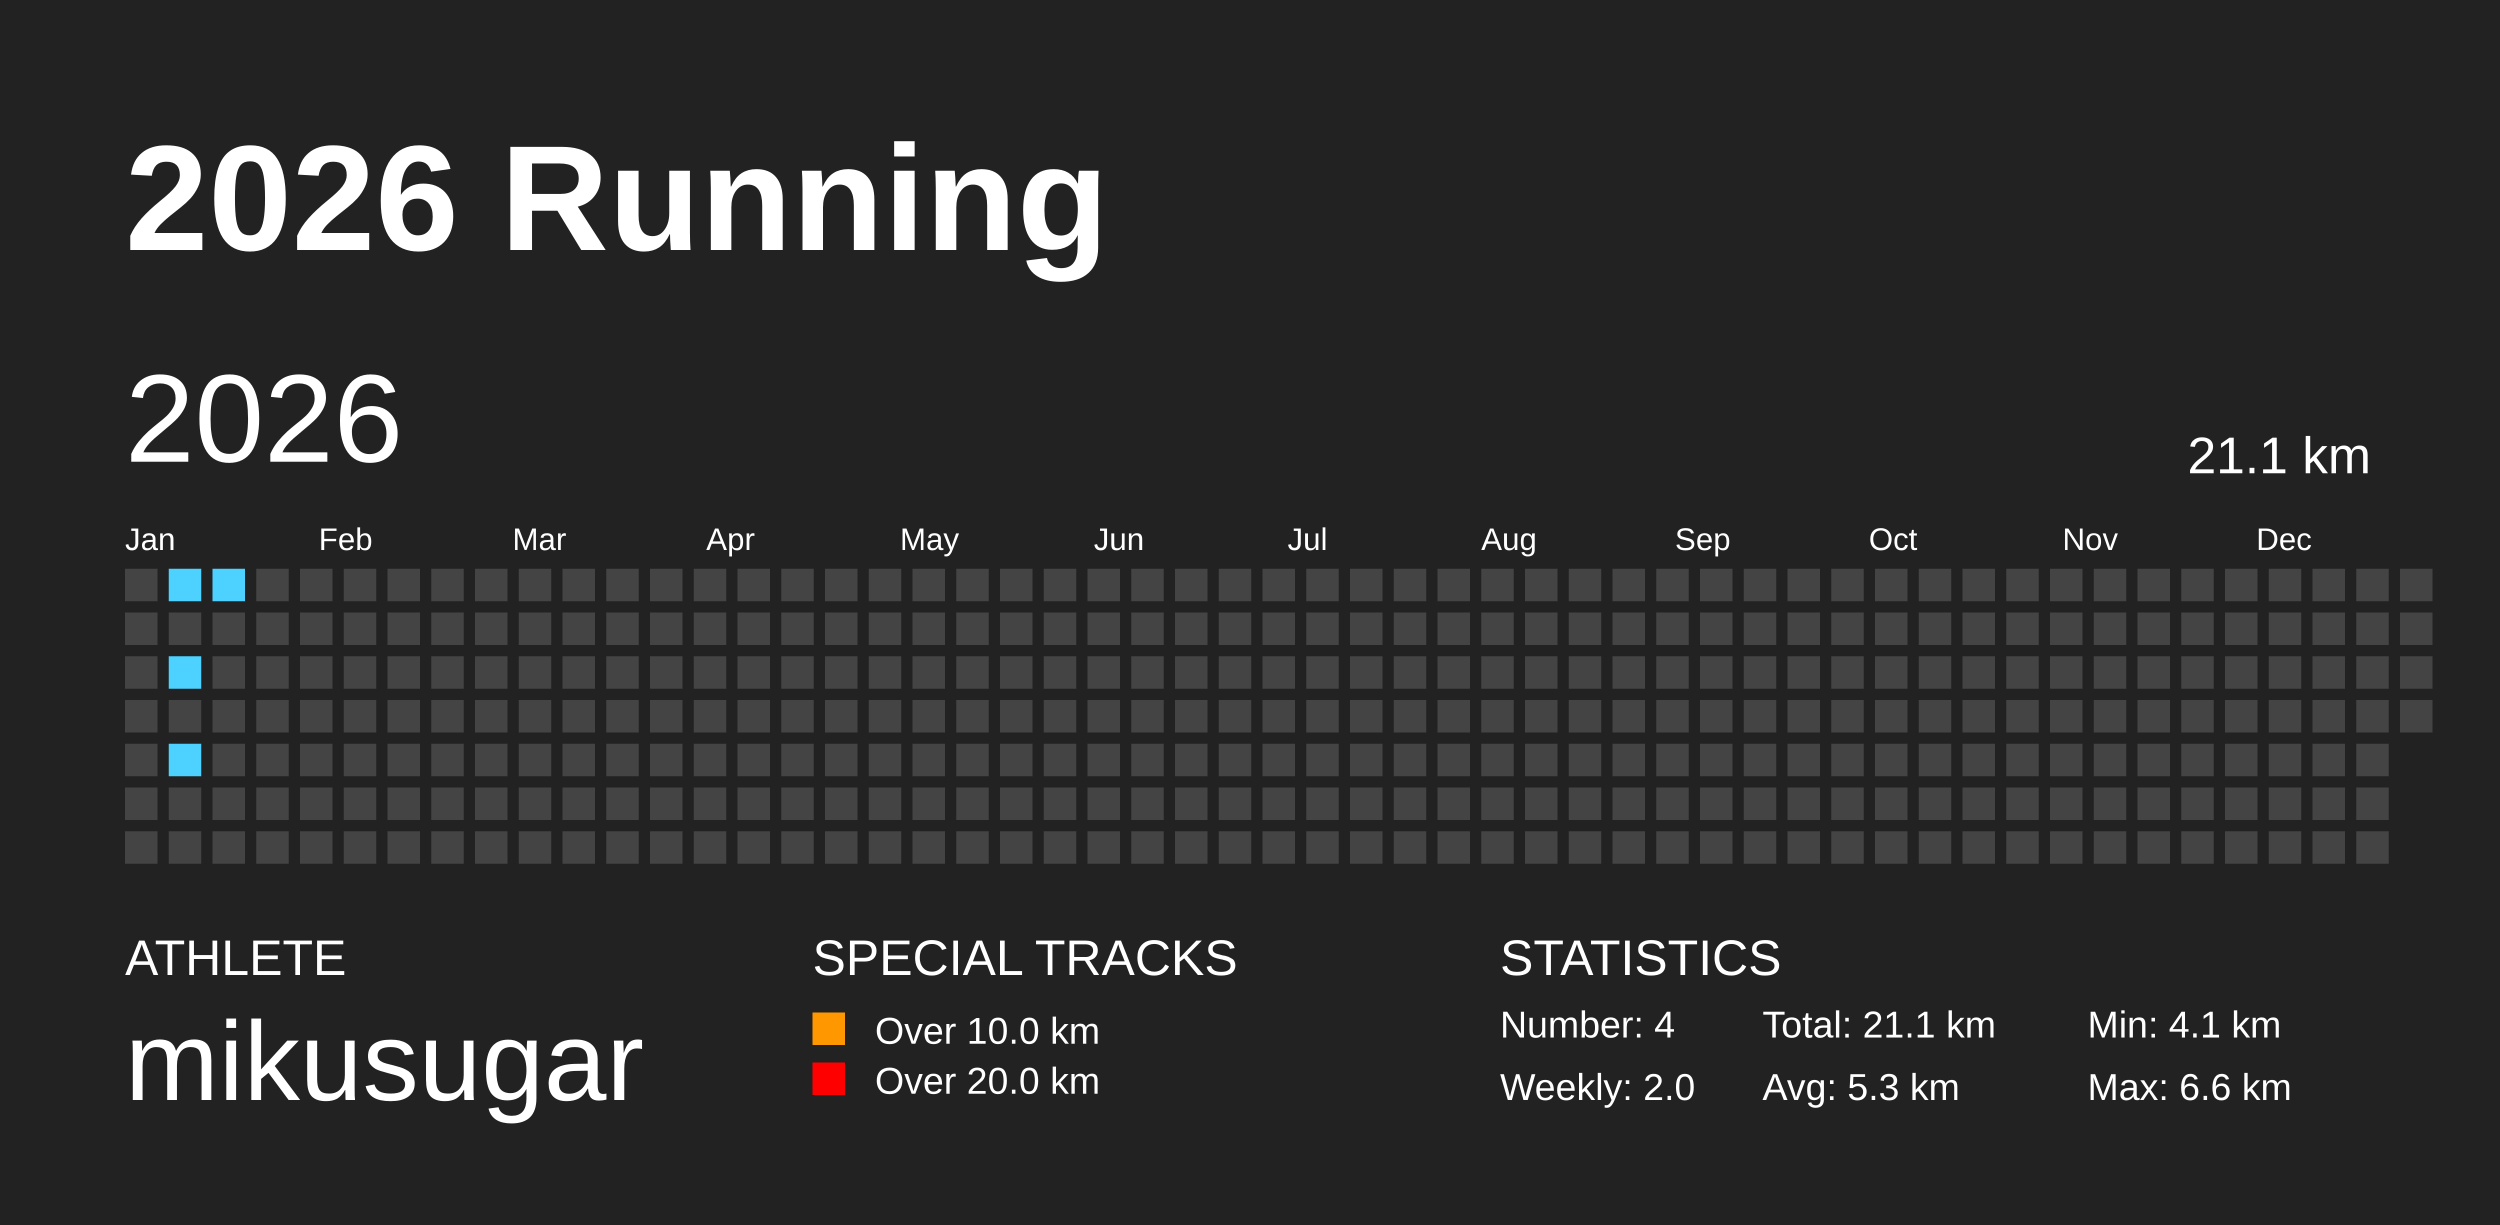
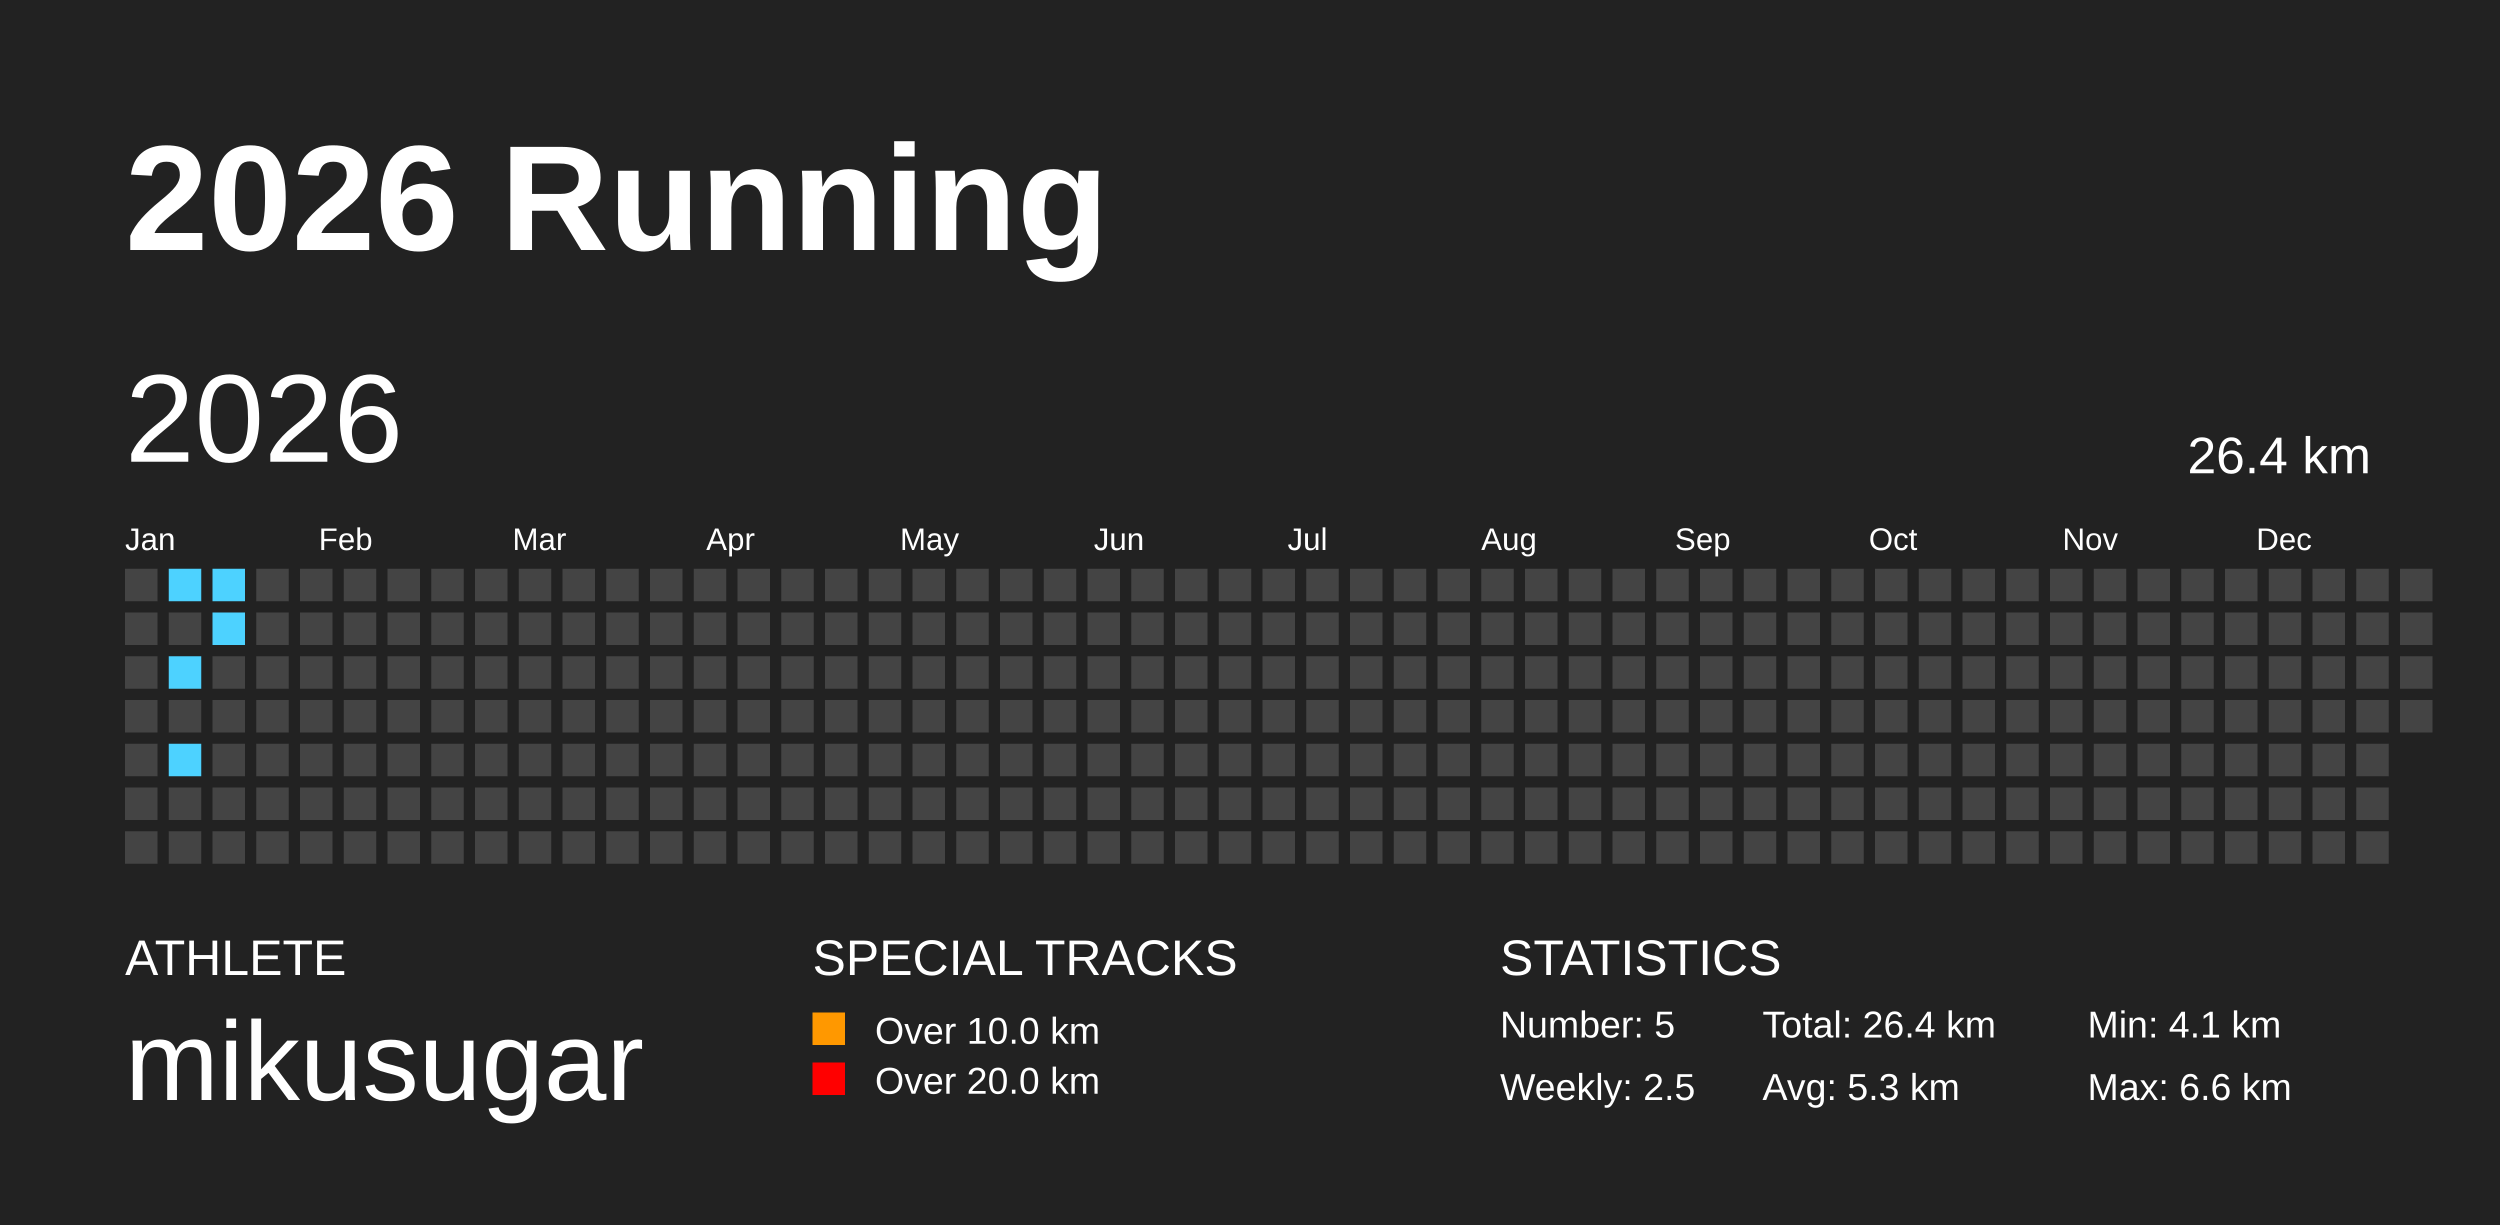
<svg xmlns="http://www.w3.org/2000/svg" baseProfile="full" height="98mm" version="1.1" viewBox="0,0,200,98" width="200mm">
  <defs />
  <rect fill="#222222" height="98" width="200" x="0" y="0" />
  <text fill="#FFFFFF" style="font-size:12px; font-family:Arial; font-weight:bold;" x="10" y="20">2026 Running</text>
  <text fill="#FFFFFF" style="font-size:4px; font-family:Arial" x="10" y="78">ATHLETE</text>
  <text fill="#FFFFFF" style="font-size:9px; font-family:Arial" x="10" y="88">mikusugar</text>
  <text fill="#FFFFFF" style="font-size:4px; font-family:Arial" x="65" y="78">SPECIAL TRACKS</text>
  <rect fill="#ff9800" height="2.6" width="2.6" x="65" y="81" />
  <text fill="#FFFFFF" style="font-size:3px; font-family:Arial" x="70" y="83.5">Over 10.0 km</text>
  <rect fill="red" height="2.6" width="2.6" x="65" y="85" />
  <text fill="#FFFFFF" style="font-size:3px; font-family:Arial" x="70" y="87.5">Over 20.0 km</text>
  <text fill="#FFFFFF" style="font-size:4px; font-family:Arial" x="120" y="78">STATISTICS</text>
-   <text fill="#FFFFFF" style="font-size:3px; font-family:Arial" x="120" y="83">Number: 4</text>
-   <text fill="#FFFFFF" style="font-size:3px; font-family:Arial" x="120" y="88">Weekly: 2.0</text>
-   <text fill="#FFFFFF" style="font-size:3px; font-family:Arial" x="141" y="83">Total: 21.1 km</text>
+   <text fill="#FFFFFF" style="font-size:3px; font-family:Arial" x="120" y="83">Number: 5</text>
+   <text fill="#FFFFFF" style="font-size:3px; font-family:Arial" x="120" y="88">Weekly: 2.5</text>
+   <text fill="#FFFFFF" style="font-size:3px; font-family:Arial" x="141" y="83">Total: 26.4 km</text>
  <text fill="#FFFFFF" style="font-size:3px; font-family:Arial" x="141" y="88">Avg: 5.3 km</text>
  <text fill="#FFFFFF" style="font-size:3px; font-family:Arial" x="167" y="83">Min: 4.1 km</text>
  <text fill="#FFFFFF" style="font-size:3px; font-family:Arial" x="167" y="88">Max: 6.6 km</text>
  <text dominant-baseline="hanging" fill="#FFFFFF" style="font-size:10.0px; font-family:Arial;" x="10" y="30">2026</text>
-   <text dominant-baseline="hanging" fill="#FFFFFF" style="font-size:4.125px; font-family:Arial;" x="175" y="35">21.1 km</text>
+   <text dominant-baseline="hanging" fill="#FFFFFF" style="font-size:4.125px; font-family:Arial;" x="175" y="35">26.4 km</text>
  <text fill="#FFFFFF" style="font-size:2.5px; font-family:Arial" x="10.0" y="44">Jan</text>
  <text fill="#FFFFFF" style="font-size:2.5px; font-family:Arial" x="25.5" y="44">Feb</text>
  <text fill="#FFFFFF" style="font-size:2.5px; font-family:Arial" x="41.0" y="44">Mar</text>
  <text fill="#FFFFFF" style="font-size:2.5px; font-family:Arial" x="56.5" y="44">Apr</text>
  <text fill="#FFFFFF" style="font-size:2.5px; font-family:Arial" x="72.0" y="44">May</text>
  <text fill="#FFFFFF" style="font-size:2.5px; font-family:Arial" x="87.5" y="44">Jun</text>
  <text fill="#FFFFFF" style="font-size:2.5px; font-family:Arial" x="103.0" y="44">Jul</text>
  <text fill="#FFFFFF" style="font-size:2.5px; font-family:Arial" x="118.5" y="44">Aug</text>
  <text fill="#FFFFFF" style="font-size:2.5px; font-family:Arial" x="134.0" y="44">Sep</text>
  <text fill="#FFFFFF" style="font-size:2.5px; font-family:Arial" x="149.5" y="44">Oct</text>
  <text fill="#FFFFFF" style="font-size:2.5px; font-family:Arial" x="165.0" y="44">Nov</text>
  <text fill="#FFFFFF" style="font-size:2.5px; font-family:Arial" x="180.5" y="44">Dec</text>
  <rect fill="#444444" height="2.6" width="2.6" x="10.0" y="45.5" />
  <rect fill="#444444" height="2.6" width="2.6" x="10.0" y="49.0" />
  <rect fill="#444444" height="2.6" width="2.6" x="10.0" y="52.5" />
  <rect fill="#444444" height="2.6" width="2.6" x="10.0" y="56.0" />
  <rect fill="#444444" height="2.6" width="2.6" x="10.0" y="59.5" />
  <rect fill="#444444" height="2.6" width="2.6" x="10.0" y="63.0" />
  <rect fill="#444444" height="2.6" width="2.6" x="10.0" y="66.5" />
  <rect fill="#4DD2FF" height="2.6" width="2.6" x="13.5" y="45.5" />
  <rect fill="#444444" height="2.6" width="2.6" x="13.5" y="49.0" />
  <rect fill="#4DD2FF" height="2.6" width="2.6" x="13.5" y="52.5" />
  <rect fill="#444444" height="2.6" width="2.6" x="13.5" y="56.0" />
  <rect fill="#4DD2FF" height="2.6" width="2.6" x="13.5" y="59.5" />
  <rect fill="#444444" height="2.6" width="2.6" x="13.5" y="63.0" />
  <rect fill="#444444" height="2.6" width="2.6" x="13.5" y="66.5" />
  <rect fill="#4DD2FF" height="2.6" width="2.6" x="17.0" y="45.5" />
-   <rect fill="#444444" height="2.6" width="2.6" x="17.0" y="49.0" />
+   <rect fill="#4DD2FF" height="2.6" width="2.6" x="17.0" y="49.0" />
  <rect fill="#444444" height="2.6" width="2.6" x="17.0" y="52.5" />
  <rect fill="#444444" height="2.6" width="2.6" x="17.0" y="56.0" />
  <rect fill="#444444" height="2.6" width="2.6" x="17.0" y="59.5" />
  <rect fill="#444444" height="2.6" width="2.6" x="17.0" y="63.0" />
  <rect fill="#444444" height="2.6" width="2.6" x="17.0" y="66.5" />
  <rect fill="#444444" height="2.6" width="2.6" x="20.5" y="45.5" />
  <rect fill="#444444" height="2.6" width="2.6" x="20.5" y="49.0" />
  <rect fill="#444444" height="2.6" width="2.6" x="20.5" y="52.5" />
  <rect fill="#444444" height="2.6" width="2.6" x="20.5" y="56.0" />
  <rect fill="#444444" height="2.6" width="2.6" x="20.5" y="59.5" />
  <rect fill="#444444" height="2.6" width="2.6" x="20.5" y="63.0" />
  <rect fill="#444444" height="2.6" width="2.6" x="20.5" y="66.5" />
  <rect fill="#444444" height="2.6" width="2.6" x="24.0" y="45.5" />
  <rect fill="#444444" height="2.6" width="2.6" x="24.0" y="49.0" />
  <rect fill="#444444" height="2.6" width="2.6" x="24.0" y="52.5" />
  <rect fill="#444444" height="2.6" width="2.6" x="24.0" y="56.0" />
  <rect fill="#444444" height="2.6" width="2.6" x="24.0" y="59.5" />
  <rect fill="#444444" height="2.6" width="2.6" x="24.0" y="63.0" />
  <rect fill="#444444" height="2.6" width="2.6" x="24.0" y="66.5" />
  <rect fill="#444444" height="2.6" width="2.6" x="27.5" y="45.5" />
  <rect fill="#444444" height="2.6" width="2.6" x="27.5" y="49.0" />
  <rect fill="#444444" height="2.6" width="2.6" x="27.5" y="52.5" />
  <rect fill="#444444" height="2.6" width="2.6" x="27.5" y="56.0" />
  <rect fill="#444444" height="2.6" width="2.6" x="27.5" y="59.5" />
  <rect fill="#444444" height="2.6" width="2.6" x="27.5" y="63.0" />
  <rect fill="#444444" height="2.6" width="2.6" x="27.5" y="66.5" />
  <rect fill="#444444" height="2.6" width="2.6" x="31.0" y="45.5" />
  <rect fill="#444444" height="2.6" width="2.6" x="31.0" y="49.0" />
  <rect fill="#444444" height="2.6" width="2.6" x="31.0" y="52.5" />
  <rect fill="#444444" height="2.6" width="2.6" x="31.0" y="56.0" />
  <rect fill="#444444" height="2.6" width="2.6" x="31.0" y="59.5" />
  <rect fill="#444444" height="2.6" width="2.6" x="31.0" y="63.0" />
  <rect fill="#444444" height="2.6" width="2.6" x="31.0" y="66.5" />
  <rect fill="#444444" height="2.6" width="2.6" x="34.5" y="45.5" />
  <rect fill="#444444" height="2.6" width="2.6" x="34.5" y="49.0" />
  <rect fill="#444444" height="2.6" width="2.6" x="34.5" y="52.5" />
  <rect fill="#444444" height="2.6" width="2.6" x="34.5" y="56.0" />
  <rect fill="#444444" height="2.6" width="2.6" x="34.5" y="59.5" />
  <rect fill="#444444" height="2.6" width="2.6" x="34.5" y="63.0" />
  <rect fill="#444444" height="2.6" width="2.6" x="34.5" y="66.5" />
  <rect fill="#444444" height="2.6" width="2.6" x="38.0" y="45.5" />
  <rect fill="#444444" height="2.6" width="2.6" x="38.0" y="49.0" />
  <rect fill="#444444" height="2.6" width="2.6" x="38.0" y="52.5" />
  <rect fill="#444444" height="2.6" width="2.6" x="38.0" y="56.0" />
  <rect fill="#444444" height="2.6" width="2.6" x="38.0" y="59.5" />
  <rect fill="#444444" height="2.6" width="2.6" x="38.0" y="63.0" />
  <rect fill="#444444" height="2.6" width="2.6" x="38.0" y="66.5" />
  <rect fill="#444444" height="2.6" width="2.6" x="41.5" y="45.5" />
  <rect fill="#444444" height="2.6" width="2.6" x="41.5" y="49.0" />
  <rect fill="#444444" height="2.6" width="2.6" x="41.5" y="52.5" />
  <rect fill="#444444" height="2.6" width="2.6" x="41.5" y="56.0" />
  <rect fill="#444444" height="2.6" width="2.6" x="41.5" y="59.5" />
  <rect fill="#444444" height="2.6" width="2.6" x="41.5" y="63.0" />
  <rect fill="#444444" height="2.6" width="2.6" x="41.5" y="66.5" />
  <rect fill="#444444" height="2.6" width="2.6" x="45.0" y="45.5" />
  <rect fill="#444444" height="2.6" width="2.6" x="45.0" y="49.0" />
  <rect fill="#444444" height="2.6" width="2.6" x="45.0" y="52.5" />
  <rect fill="#444444" height="2.6" width="2.6" x="45.0" y="56.0" />
  <rect fill="#444444" height="2.6" width="2.6" x="45.0" y="59.5" />
  <rect fill="#444444" height="2.6" width="2.6" x="45.0" y="63.0" />
  <rect fill="#444444" height="2.6" width="2.6" x="45.0" y="66.5" />
  <rect fill="#444444" height="2.6" width="2.6" x="48.5" y="45.5" />
  <rect fill="#444444" height="2.6" width="2.6" x="48.5" y="49.0" />
  <rect fill="#444444" height="2.6" width="2.6" x="48.5" y="52.5" />
  <rect fill="#444444" height="2.6" width="2.6" x="48.5" y="56.0" />
  <rect fill="#444444" height="2.6" width="2.6" x="48.5" y="59.5" />
  <rect fill="#444444" height="2.6" width="2.6" x="48.5" y="63.0" />
  <rect fill="#444444" height="2.6" width="2.6" x="48.5" y="66.5" />
  <rect fill="#444444" height="2.6" width="2.6" x="52.0" y="45.5" />
  <rect fill="#444444" height="2.6" width="2.6" x="52.0" y="49.0" />
  <rect fill="#444444" height="2.6" width="2.6" x="52.0" y="52.5" />
  <rect fill="#444444" height="2.6" width="2.6" x="52.0" y="56.0" />
  <rect fill="#444444" height="2.6" width="2.6" x="52.0" y="59.5" />
  <rect fill="#444444" height="2.6" width="2.6" x="52.0" y="63.0" />
  <rect fill="#444444" height="2.6" width="2.6" x="52.0" y="66.5" />
  <rect fill="#444444" height="2.6" width="2.6" x="55.5" y="45.5" />
  <rect fill="#444444" height="2.6" width="2.6" x="55.5" y="49.0" />
  <rect fill="#444444" height="2.6" width="2.6" x="55.5" y="52.5" />
  <rect fill="#444444" height="2.6" width="2.6" x="55.5" y="56.0" />
  <rect fill="#444444" height="2.6" width="2.6" x="55.5" y="59.5" />
  <rect fill="#444444" height="2.6" width="2.6" x="55.5" y="63.0" />
  <rect fill="#444444" height="2.6" width="2.6" x="55.5" y="66.5" />
  <rect fill="#444444" height="2.6" width="2.6" x="59.0" y="45.5" />
  <rect fill="#444444" height="2.6" width="2.6" x="59.0" y="49.0" />
  <rect fill="#444444" height="2.6" width="2.6" x="59.0" y="52.5" />
  <rect fill="#444444" height="2.6" width="2.6" x="59.0" y="56.0" />
  <rect fill="#444444" height="2.6" width="2.6" x="59.0" y="59.5" />
  <rect fill="#444444" height="2.6" width="2.6" x="59.0" y="63.0" />
  <rect fill="#444444" height="2.6" width="2.6" x="59.0" y="66.5" />
  <rect fill="#444444" height="2.6" width="2.6" x="62.5" y="45.5" />
  <rect fill="#444444" height="2.6" width="2.6" x="62.5" y="49.0" />
  <rect fill="#444444" height="2.6" width="2.6" x="62.5" y="52.5" />
  <rect fill="#444444" height="2.6" width="2.6" x="62.5" y="56.0" />
  <rect fill="#444444" height="2.6" width="2.6" x="62.5" y="59.5" />
  <rect fill="#444444" height="2.6" width="2.6" x="62.5" y="63.0" />
  <rect fill="#444444" height="2.6" width="2.6" x="62.5" y="66.5" />
  <rect fill="#444444" height="2.6" width="2.6" x="66.0" y="45.5" />
  <rect fill="#444444" height="2.6" width="2.6" x="66.0" y="49.0" />
  <rect fill="#444444" height="2.6" width="2.6" x="66.0" y="52.5" />
  <rect fill="#444444" height="2.6" width="2.6" x="66.0" y="56.0" />
  <rect fill="#444444" height="2.6" width="2.6" x="66.0" y="59.5" />
  <rect fill="#444444" height="2.6" width="2.6" x="66.0" y="63.0" />
  <rect fill="#444444" height="2.6" width="2.6" x="66.0" y="66.5" />
  <rect fill="#444444" height="2.6" width="2.6" x="69.5" y="45.5" />
  <rect fill="#444444" height="2.6" width="2.6" x="69.5" y="49.0" />
  <rect fill="#444444" height="2.6" width="2.6" x="69.5" y="52.5" />
  <rect fill="#444444" height="2.6" width="2.6" x="69.5" y="56.0" />
  <rect fill="#444444" height="2.6" width="2.6" x="69.5" y="59.5" />
  <rect fill="#444444" height="2.6" width="2.6" x="69.5" y="63.0" />
  <rect fill="#444444" height="2.6" width="2.6" x="69.5" y="66.5" />
  <rect fill="#444444" height="2.6" width="2.6" x="73.0" y="45.5" />
  <rect fill="#444444" height="2.6" width="2.6" x="73.0" y="49.0" />
  <rect fill="#444444" height="2.6" width="2.6" x="73.0" y="52.5" />
  <rect fill="#444444" height="2.6" width="2.6" x="73.0" y="56.0" />
  <rect fill="#444444" height="2.6" width="2.6" x="73.0" y="59.5" />
  <rect fill="#444444" height="2.6" width="2.6" x="73.0" y="63.0" />
  <rect fill="#444444" height="2.6" width="2.6" x="73.0" y="66.5" />
  <rect fill="#444444" height="2.6" width="2.6" x="76.5" y="45.5" />
  <rect fill="#444444" height="2.6" width="2.6" x="76.5" y="49.0" />
  <rect fill="#444444" height="2.6" width="2.6" x="76.5" y="52.5" />
  <rect fill="#444444" height="2.6" width="2.6" x="76.5" y="56.0" />
  <rect fill="#444444" height="2.6" width="2.6" x="76.5" y="59.5" />
  <rect fill="#444444" height="2.6" width="2.6" x="76.5" y="63.0" />
  <rect fill="#444444" height="2.6" width="2.6" x="76.5" y="66.5" />
  <rect fill="#444444" height="2.6" width="2.6" x="80.0" y="45.5" />
  <rect fill="#444444" height="2.6" width="2.6" x="80.0" y="49.0" />
  <rect fill="#444444" height="2.6" width="2.6" x="80.0" y="52.5" />
  <rect fill="#444444" height="2.6" width="2.6" x="80.0" y="56.0" />
  <rect fill="#444444" height="2.6" width="2.6" x="80.0" y="59.5" />
  <rect fill="#444444" height="2.6" width="2.6" x="80.0" y="63.0" />
  <rect fill="#444444" height="2.6" width="2.6" x="80.0" y="66.5" />
  <rect fill="#444444" height="2.6" width="2.6" x="83.5" y="45.5" />
  <rect fill="#444444" height="2.6" width="2.6" x="83.5" y="49.0" />
  <rect fill="#444444" height="2.6" width="2.6" x="83.5" y="52.5" />
  <rect fill="#444444" height="2.6" width="2.6" x="83.5" y="56.0" />
  <rect fill="#444444" height="2.6" width="2.6" x="83.5" y="59.5" />
  <rect fill="#444444" height="2.6" width="2.6" x="83.5" y="63.0" />
  <rect fill="#444444" height="2.6" width="2.6" x="83.5" y="66.5" />
  <rect fill="#444444" height="2.6" width="2.6" x="87.0" y="45.5" />
  <rect fill="#444444" height="2.6" width="2.6" x="87.0" y="49.0" />
  <rect fill="#444444" height="2.6" width="2.6" x="87.0" y="52.5" />
  <rect fill="#444444" height="2.6" width="2.6" x="87.0" y="56.0" />
  <rect fill="#444444" height="2.6" width="2.6" x="87.0" y="59.5" />
  <rect fill="#444444" height="2.6" width="2.6" x="87.0" y="63.0" />
  <rect fill="#444444" height="2.6" width="2.6" x="87.0" y="66.5" />
  <rect fill="#444444" height="2.6" width="2.6" x="90.5" y="45.5" />
  <rect fill="#444444" height="2.6" width="2.6" x="90.5" y="49.0" />
  <rect fill="#444444" height="2.6" width="2.6" x="90.5" y="52.5" />
  <rect fill="#444444" height="2.6" width="2.6" x="90.5" y="56.0" />
  <rect fill="#444444" height="2.6" width="2.6" x="90.5" y="59.5" />
  <rect fill="#444444" height="2.6" width="2.6" x="90.5" y="63.0" />
  <rect fill="#444444" height="2.6" width="2.6" x="90.5" y="66.5" />
  <rect fill="#444444" height="2.6" width="2.6" x="94.0" y="45.5" />
  <rect fill="#444444" height="2.6" width="2.6" x="94.0" y="49.0" />
  <rect fill="#444444" height="2.6" width="2.6" x="94.0" y="52.5" />
  <rect fill="#444444" height="2.6" width="2.6" x="94.0" y="56.0" />
  <rect fill="#444444" height="2.6" width="2.6" x="94.0" y="59.5" />
  <rect fill="#444444" height="2.6" width="2.6" x="94.0" y="63.0" />
  <rect fill="#444444" height="2.6" width="2.6" x="94.0" y="66.5" />
  <rect fill="#444444" height="2.6" width="2.6" x="97.5" y="45.5" />
  <rect fill="#444444" height="2.6" width="2.6" x="97.5" y="49.0" />
  <rect fill="#444444" height="2.6" width="2.6" x="97.5" y="52.5" />
  <rect fill="#444444" height="2.6" width="2.6" x="97.5" y="56.0" />
  <rect fill="#444444" height="2.6" width="2.6" x="97.5" y="59.5" />
  <rect fill="#444444" height="2.6" width="2.6" x="97.5" y="63.0" />
  <rect fill="#444444" height="2.6" width="2.6" x="97.5" y="66.5" />
  <rect fill="#444444" height="2.6" width="2.6" x="101.0" y="45.5" />
  <rect fill="#444444" height="2.6" width="2.6" x="101.0" y="49.0" />
  <rect fill="#444444" height="2.6" width="2.6" x="101.0" y="52.5" />
  <rect fill="#444444" height="2.6" width="2.6" x="101.0" y="56.0" />
  <rect fill="#444444" height="2.6" width="2.6" x="101.0" y="59.5" />
  <rect fill="#444444" height="2.6" width="2.6" x="101.0" y="63.0" />
  <rect fill="#444444" height="2.6" width="2.6" x="101.0" y="66.5" />
  <rect fill="#444444" height="2.6" width="2.6" x="104.5" y="45.5" />
  <rect fill="#444444" height="2.6" width="2.6" x="104.5" y="49.0" />
  <rect fill="#444444" height="2.6" width="2.6" x="104.5" y="52.5" />
  <rect fill="#444444" height="2.6" width="2.6" x="104.5" y="56.0" />
  <rect fill="#444444" height="2.6" width="2.6" x="104.5" y="59.5" />
  <rect fill="#444444" height="2.6" width="2.6" x="104.5" y="63.0" />
  <rect fill="#444444" height="2.6" width="2.6" x="104.5" y="66.5" />
  <rect fill="#444444" height="2.6" width="2.6" x="108.0" y="45.5" />
  <rect fill="#444444" height="2.6" width="2.6" x="108.0" y="49.0" />
  <rect fill="#444444" height="2.6" width="2.6" x="108.0" y="52.5" />
  <rect fill="#444444" height="2.6" width="2.6" x="108.0" y="56.0" />
  <rect fill="#444444" height="2.6" width="2.6" x="108.0" y="59.5" />
  <rect fill="#444444" height="2.6" width="2.6" x="108.0" y="63.0" />
  <rect fill="#444444" height="2.6" width="2.6" x="108.0" y="66.5" />
  <rect fill="#444444" height="2.6" width="2.6" x="111.5" y="45.5" />
  <rect fill="#444444" height="2.6" width="2.6" x="111.5" y="49.0" />
  <rect fill="#444444" height="2.6" width="2.6" x="111.5" y="52.5" />
  <rect fill="#444444" height="2.6" width="2.6" x="111.5" y="56.0" />
  <rect fill="#444444" height="2.6" width="2.6" x="111.5" y="59.5" />
  <rect fill="#444444" height="2.6" width="2.6" x="111.5" y="63.0" />
  <rect fill="#444444" height="2.6" width="2.6" x="111.5" y="66.5" />
  <rect fill="#444444" height="2.6" width="2.6" x="115.0" y="45.5" />
  <rect fill="#444444" height="2.6" width="2.6" x="115.0" y="49.0" />
  <rect fill="#444444" height="2.6" width="2.6" x="115.0" y="52.5" />
  <rect fill="#444444" height="2.6" width="2.6" x="115.0" y="56.0" />
  <rect fill="#444444" height="2.6" width="2.6" x="115.0" y="59.5" />
  <rect fill="#444444" height="2.6" width="2.6" x="115.0" y="63.0" />
  <rect fill="#444444" height="2.6" width="2.6" x="115.0" y="66.5" />
  <rect fill="#444444" height="2.6" width="2.6" x="118.5" y="45.5" />
  <rect fill="#444444" height="2.6" width="2.6" x="118.5" y="49.0" />
  <rect fill="#444444" height="2.6" width="2.6" x="118.5" y="52.5" />
  <rect fill="#444444" height="2.6" width="2.6" x="118.5" y="56.0" />
  <rect fill="#444444" height="2.6" width="2.6" x="118.5" y="59.5" />
  <rect fill="#444444" height="2.6" width="2.6" x="118.5" y="63.0" />
  <rect fill="#444444" height="2.6" width="2.6" x="118.5" y="66.5" />
  <rect fill="#444444" height="2.6" width="2.6" x="122.0" y="45.5" />
  <rect fill="#444444" height="2.6" width="2.6" x="122.0" y="49.0" />
  <rect fill="#444444" height="2.6" width="2.6" x="122.0" y="52.5" />
  <rect fill="#444444" height="2.6" width="2.6" x="122.0" y="56.0" />
  <rect fill="#444444" height="2.6" width="2.6" x="122.0" y="59.5" />
  <rect fill="#444444" height="2.6" width="2.6" x="122.0" y="63.0" />
  <rect fill="#444444" height="2.6" width="2.6" x="122.0" y="66.5" />
  <rect fill="#444444" height="2.6" width="2.6" x="125.5" y="45.5" />
  <rect fill="#444444" height="2.6" width="2.6" x="125.5" y="49.0" />
  <rect fill="#444444" height="2.6" width="2.6" x="125.5" y="52.5" />
  <rect fill="#444444" height="2.6" width="2.6" x="125.5" y="56.0" />
  <rect fill="#444444" height="2.6" width="2.6" x="125.5" y="59.5" />
  <rect fill="#444444" height="2.6" width="2.6" x="125.5" y="63.0" />
  <rect fill="#444444" height="2.6" width="2.6" x="125.5" y="66.5" />
  <rect fill="#444444" height="2.6" width="2.6" x="129.0" y="45.5" />
  <rect fill="#444444" height="2.6" width="2.6" x="129.0" y="49.0" />
  <rect fill="#444444" height="2.6" width="2.6" x="129.0" y="52.5" />
  <rect fill="#444444" height="2.6" width="2.6" x="129.0" y="56.0" />
  <rect fill="#444444" height="2.6" width="2.6" x="129.0" y="59.5" />
  <rect fill="#444444" height="2.6" width="2.6" x="129.0" y="63.0" />
  <rect fill="#444444" height="2.6" width="2.6" x="129.0" y="66.5" />
  <rect fill="#444444" height="2.6" width="2.6" x="132.5" y="45.5" />
  <rect fill="#444444" height="2.6" width="2.6" x="132.5" y="49.0" />
  <rect fill="#444444" height="2.6" width="2.6" x="132.5" y="52.5" />
  <rect fill="#444444" height="2.6" width="2.6" x="132.5" y="56.0" />
  <rect fill="#444444" height="2.6" width="2.6" x="132.5" y="59.5" />
  <rect fill="#444444" height="2.6" width="2.6" x="132.5" y="63.0" />
  <rect fill="#444444" height="2.6" width="2.6" x="132.5" y="66.5" />
  <rect fill="#444444" height="2.6" width="2.6" x="136.0" y="45.5" />
  <rect fill="#444444" height="2.6" width="2.6" x="136.0" y="49.0" />
  <rect fill="#444444" height="2.6" width="2.6" x="136.0" y="52.5" />
  <rect fill="#444444" height="2.6" width="2.6" x="136.0" y="56.0" />
  <rect fill="#444444" height="2.6" width="2.6" x="136.0" y="59.5" />
  <rect fill="#444444" height="2.6" width="2.6" x="136.0" y="63.0" />
  <rect fill="#444444" height="2.6" width="2.6" x="136.0" y="66.5" />
  <rect fill="#444444" height="2.6" width="2.6" x="139.5" y="45.5" />
  <rect fill="#444444" height="2.6" width="2.6" x="139.5" y="49.0" />
  <rect fill="#444444" height="2.6" width="2.6" x="139.5" y="52.5" />
  <rect fill="#444444" height="2.6" width="2.6" x="139.5" y="56.0" />
  <rect fill="#444444" height="2.6" width="2.6" x="139.5" y="59.5" />
  <rect fill="#444444" height="2.6" width="2.6" x="139.5" y="63.0" />
  <rect fill="#444444" height="2.6" width="2.6" x="139.5" y="66.5" />
  <rect fill="#444444" height="2.6" width="2.6" x="143.0" y="45.5" />
  <rect fill="#444444" height="2.6" width="2.6" x="143.0" y="49.0" />
  <rect fill="#444444" height="2.6" width="2.6" x="143.0" y="52.5" />
  <rect fill="#444444" height="2.6" width="2.6" x="143.0" y="56.0" />
  <rect fill="#444444" height="2.6" width="2.6" x="143.0" y="59.5" />
  <rect fill="#444444" height="2.6" width="2.6" x="143.0" y="63.0" />
  <rect fill="#444444" height="2.6" width="2.6" x="143.0" y="66.5" />
  <rect fill="#444444" height="2.6" width="2.6" x="146.5" y="45.5" />
  <rect fill="#444444" height="2.6" width="2.6" x="146.5" y="49.0" />
  <rect fill="#444444" height="2.6" width="2.6" x="146.5" y="52.5" />
  <rect fill="#444444" height="2.6" width="2.6" x="146.5" y="56.0" />
  <rect fill="#444444" height="2.6" width="2.6" x="146.5" y="59.5" />
  <rect fill="#444444" height="2.6" width="2.6" x="146.5" y="63.0" />
  <rect fill="#444444" height="2.6" width="2.6" x="146.5" y="66.5" />
  <rect fill="#444444" height="2.6" width="2.6" x="150.0" y="45.5" />
  <rect fill="#444444" height="2.6" width="2.6" x="150.0" y="49.0" />
  <rect fill="#444444" height="2.6" width="2.6" x="150.0" y="52.5" />
  <rect fill="#444444" height="2.6" width="2.6" x="150.0" y="56.0" />
  <rect fill="#444444" height="2.6" width="2.6" x="150.0" y="59.5" />
  <rect fill="#444444" height="2.6" width="2.6" x="150.0" y="63.0" />
  <rect fill="#444444" height="2.6" width="2.6" x="150.0" y="66.5" />
  <rect fill="#444444" height="2.6" width="2.6" x="153.5" y="45.5" />
  <rect fill="#444444" height="2.6" width="2.6" x="153.5" y="49.0" />
  <rect fill="#444444" height="2.6" width="2.6" x="153.5" y="52.5" />
  <rect fill="#444444" height="2.6" width="2.6" x="153.5" y="56.0" />
  <rect fill="#444444" height="2.6" width="2.6" x="153.5" y="59.5" />
  <rect fill="#444444" height="2.6" width="2.6" x="153.5" y="63.0" />
  <rect fill="#444444" height="2.6" width="2.6" x="153.5" y="66.5" />
  <rect fill="#444444" height="2.6" width="2.6" x="157.0" y="45.5" />
  <rect fill="#444444" height="2.6" width="2.6" x="157.0" y="49.0" />
  <rect fill="#444444" height="2.6" width="2.6" x="157.0" y="52.5" />
  <rect fill="#444444" height="2.6" width="2.6" x="157.0" y="56.0" />
  <rect fill="#444444" height="2.6" width="2.6" x="157.0" y="59.5" />
  <rect fill="#444444" height="2.6" width="2.6" x="157.0" y="63.0" />
  <rect fill="#444444" height="2.6" width="2.6" x="157.0" y="66.5" />
  <rect fill="#444444" height="2.6" width="2.6" x="160.5" y="45.5" />
  <rect fill="#444444" height="2.6" width="2.6" x="160.5" y="49.0" />
  <rect fill="#444444" height="2.6" width="2.6" x="160.5" y="52.5" />
  <rect fill="#444444" height="2.6" width="2.6" x="160.5" y="56.0" />
  <rect fill="#444444" height="2.6" width="2.6" x="160.5" y="59.5" />
  <rect fill="#444444" height="2.6" width="2.6" x="160.5" y="63.0" />
  <rect fill="#444444" height="2.6" width="2.6" x="160.5" y="66.5" />
  <rect fill="#444444" height="2.6" width="2.6" x="164.0" y="45.5" />
  <rect fill="#444444" height="2.6" width="2.6" x="164.0" y="49.0" />
  <rect fill="#444444" height="2.6" width="2.6" x="164.0" y="52.5" />
  <rect fill="#444444" height="2.6" width="2.6" x="164.0" y="56.0" />
  <rect fill="#444444" height="2.6" width="2.6" x="164.0" y="59.5" />
  <rect fill="#444444" height="2.6" width="2.6" x="164.0" y="63.0" />
  <rect fill="#444444" height="2.6" width="2.6" x="164.0" y="66.5" />
  <rect fill="#444444" height="2.6" width="2.6" x="167.5" y="45.5" />
  <rect fill="#444444" height="2.6" width="2.6" x="167.5" y="49.0" />
  <rect fill="#444444" height="2.6" width="2.6" x="167.5" y="52.5" />
  <rect fill="#444444" height="2.6" width="2.6" x="167.5" y="56.0" />
  <rect fill="#444444" height="2.6" width="2.6" x="167.5" y="59.5" />
  <rect fill="#444444" height="2.6" width="2.6" x="167.5" y="63.0" />
  <rect fill="#444444" height="2.6" width="2.6" x="167.5" y="66.5" />
  <rect fill="#444444" height="2.6" width="2.6" x="171.0" y="45.5" />
  <rect fill="#444444" height="2.6" width="2.6" x="171.0" y="49.0" />
  <rect fill="#444444" height="2.6" width="2.6" x="171.0" y="52.5" />
  <rect fill="#444444" height="2.6" width="2.6" x="171.0" y="56.0" />
  <rect fill="#444444" height="2.6" width="2.6" x="171.0" y="59.5" />
  <rect fill="#444444" height="2.6" width="2.6" x="171.0" y="63.0" />
  <rect fill="#444444" height="2.6" width="2.6" x="171.0" y="66.5" />
  <rect fill="#444444" height="2.6" width="2.6" x="174.5" y="45.5" />
  <rect fill="#444444" height="2.6" width="2.6" x="174.5" y="49.0" />
  <rect fill="#444444" height="2.6" width="2.6" x="174.5" y="52.5" />
  <rect fill="#444444" height="2.6" width="2.6" x="174.5" y="56.0" />
  <rect fill="#444444" height="2.6" width="2.6" x="174.5" y="59.5" />
  <rect fill="#444444" height="2.6" width="2.6" x="174.5" y="63.0" />
  <rect fill="#444444" height="2.6" width="2.6" x="174.5" y="66.5" />
  <rect fill="#444444" height="2.6" width="2.6" x="178.0" y="45.5" />
  <rect fill="#444444" height="2.6" width="2.6" x="178.0" y="49.0" />
  <rect fill="#444444" height="2.6" width="2.6" x="178.0" y="52.5" />
  <rect fill="#444444" height="2.6" width="2.6" x="178.0" y="56.0" />
  <rect fill="#444444" height="2.6" width="2.6" x="178.0" y="59.5" />
  <rect fill="#444444" height="2.6" width="2.6" x="178.0" y="63.0" />
  <rect fill="#444444" height="2.6" width="2.6" x="178.0" y="66.5" />
  <rect fill="#444444" height="2.6" width="2.6" x="181.5" y="45.5" />
  <rect fill="#444444" height="2.6" width="2.6" x="181.5" y="49.0" />
  <rect fill="#444444" height="2.6" width="2.6" x="181.5" y="52.5" />
  <rect fill="#444444" height="2.6" width="2.6" x="181.5" y="56.0" />
  <rect fill="#444444" height="2.6" width="2.6" x="181.5" y="59.5" />
  <rect fill="#444444" height="2.6" width="2.6" x="181.5" y="63.0" />
  <rect fill="#444444" height="2.6" width="2.6" x="181.5" y="66.5" />
  <rect fill="#444444" height="2.6" width="2.6" x="185.0" y="45.5" />
  <rect fill="#444444" height="2.6" width="2.6" x="185.0" y="49.0" />
  <rect fill="#444444" height="2.6" width="2.6" x="185.0" y="52.5" />
  <rect fill="#444444" height="2.6" width="2.6" x="185.0" y="56.0" />
  <rect fill="#444444" height="2.6" width="2.6" x="185.0" y="59.5" />
  <rect fill="#444444" height="2.6" width="2.6" x="185.0" y="63.0" />
  <rect fill="#444444" height="2.6" width="2.6" x="185.0" y="66.5" />
  <rect fill="#444444" height="2.6" width="2.6" x="188.5" y="45.5" />
  <rect fill="#444444" height="2.6" width="2.6" x="188.5" y="49.0" />
  <rect fill="#444444" height="2.6" width="2.6" x="188.5" y="52.5" />
  <rect fill="#444444" height="2.6" width="2.6" x="188.5" y="56.0" />
  <rect fill="#444444" height="2.6" width="2.6" x="188.5" y="59.5" />
  <rect fill="#444444" height="2.6" width="2.6" x="188.5" y="63.0" />
  <rect fill="#444444" height="2.6" width="2.6" x="188.5" y="66.5" />
  <rect fill="#444444" height="2.6" width="2.6" x="192.0" y="45.5" />
  <rect fill="#444444" height="2.6" width="2.6" x="192.0" y="49.0" />
  <rect fill="#444444" height="2.6" width="2.6" x="192.0" y="52.5" />
  <rect fill="#444444" height="2.6" width="2.6" x="192.0" y="56.0" />
</svg>
